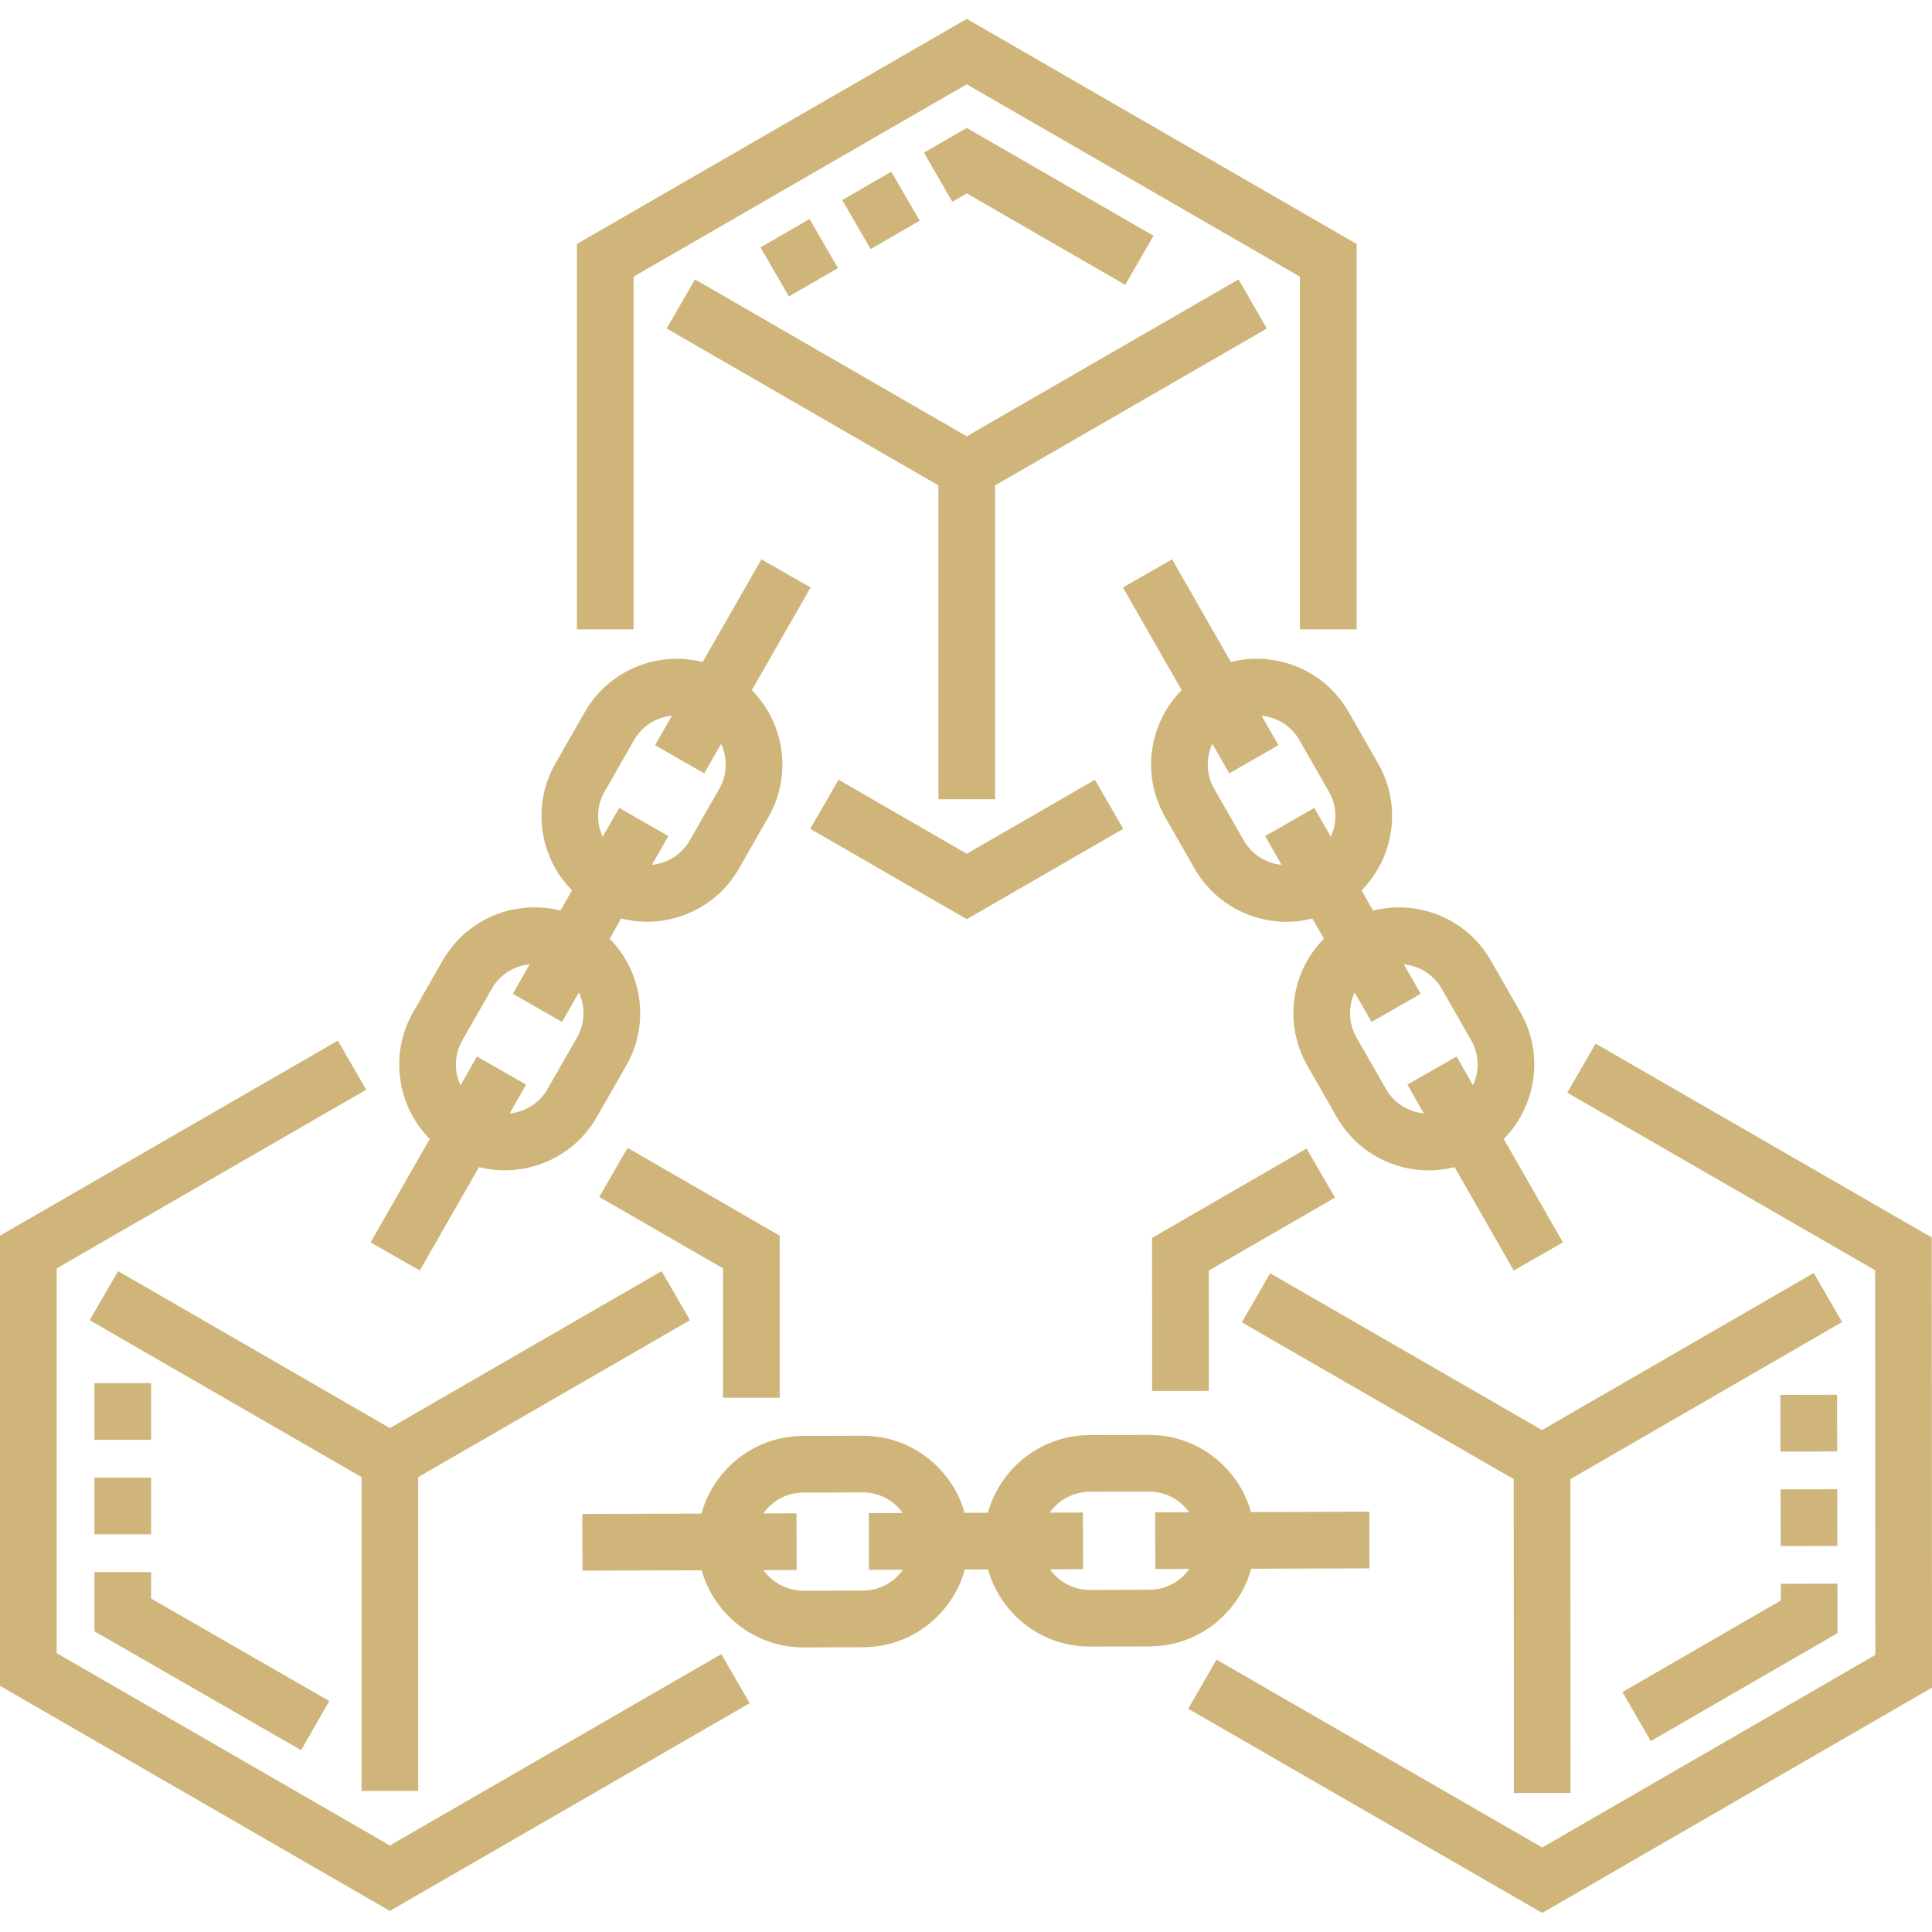
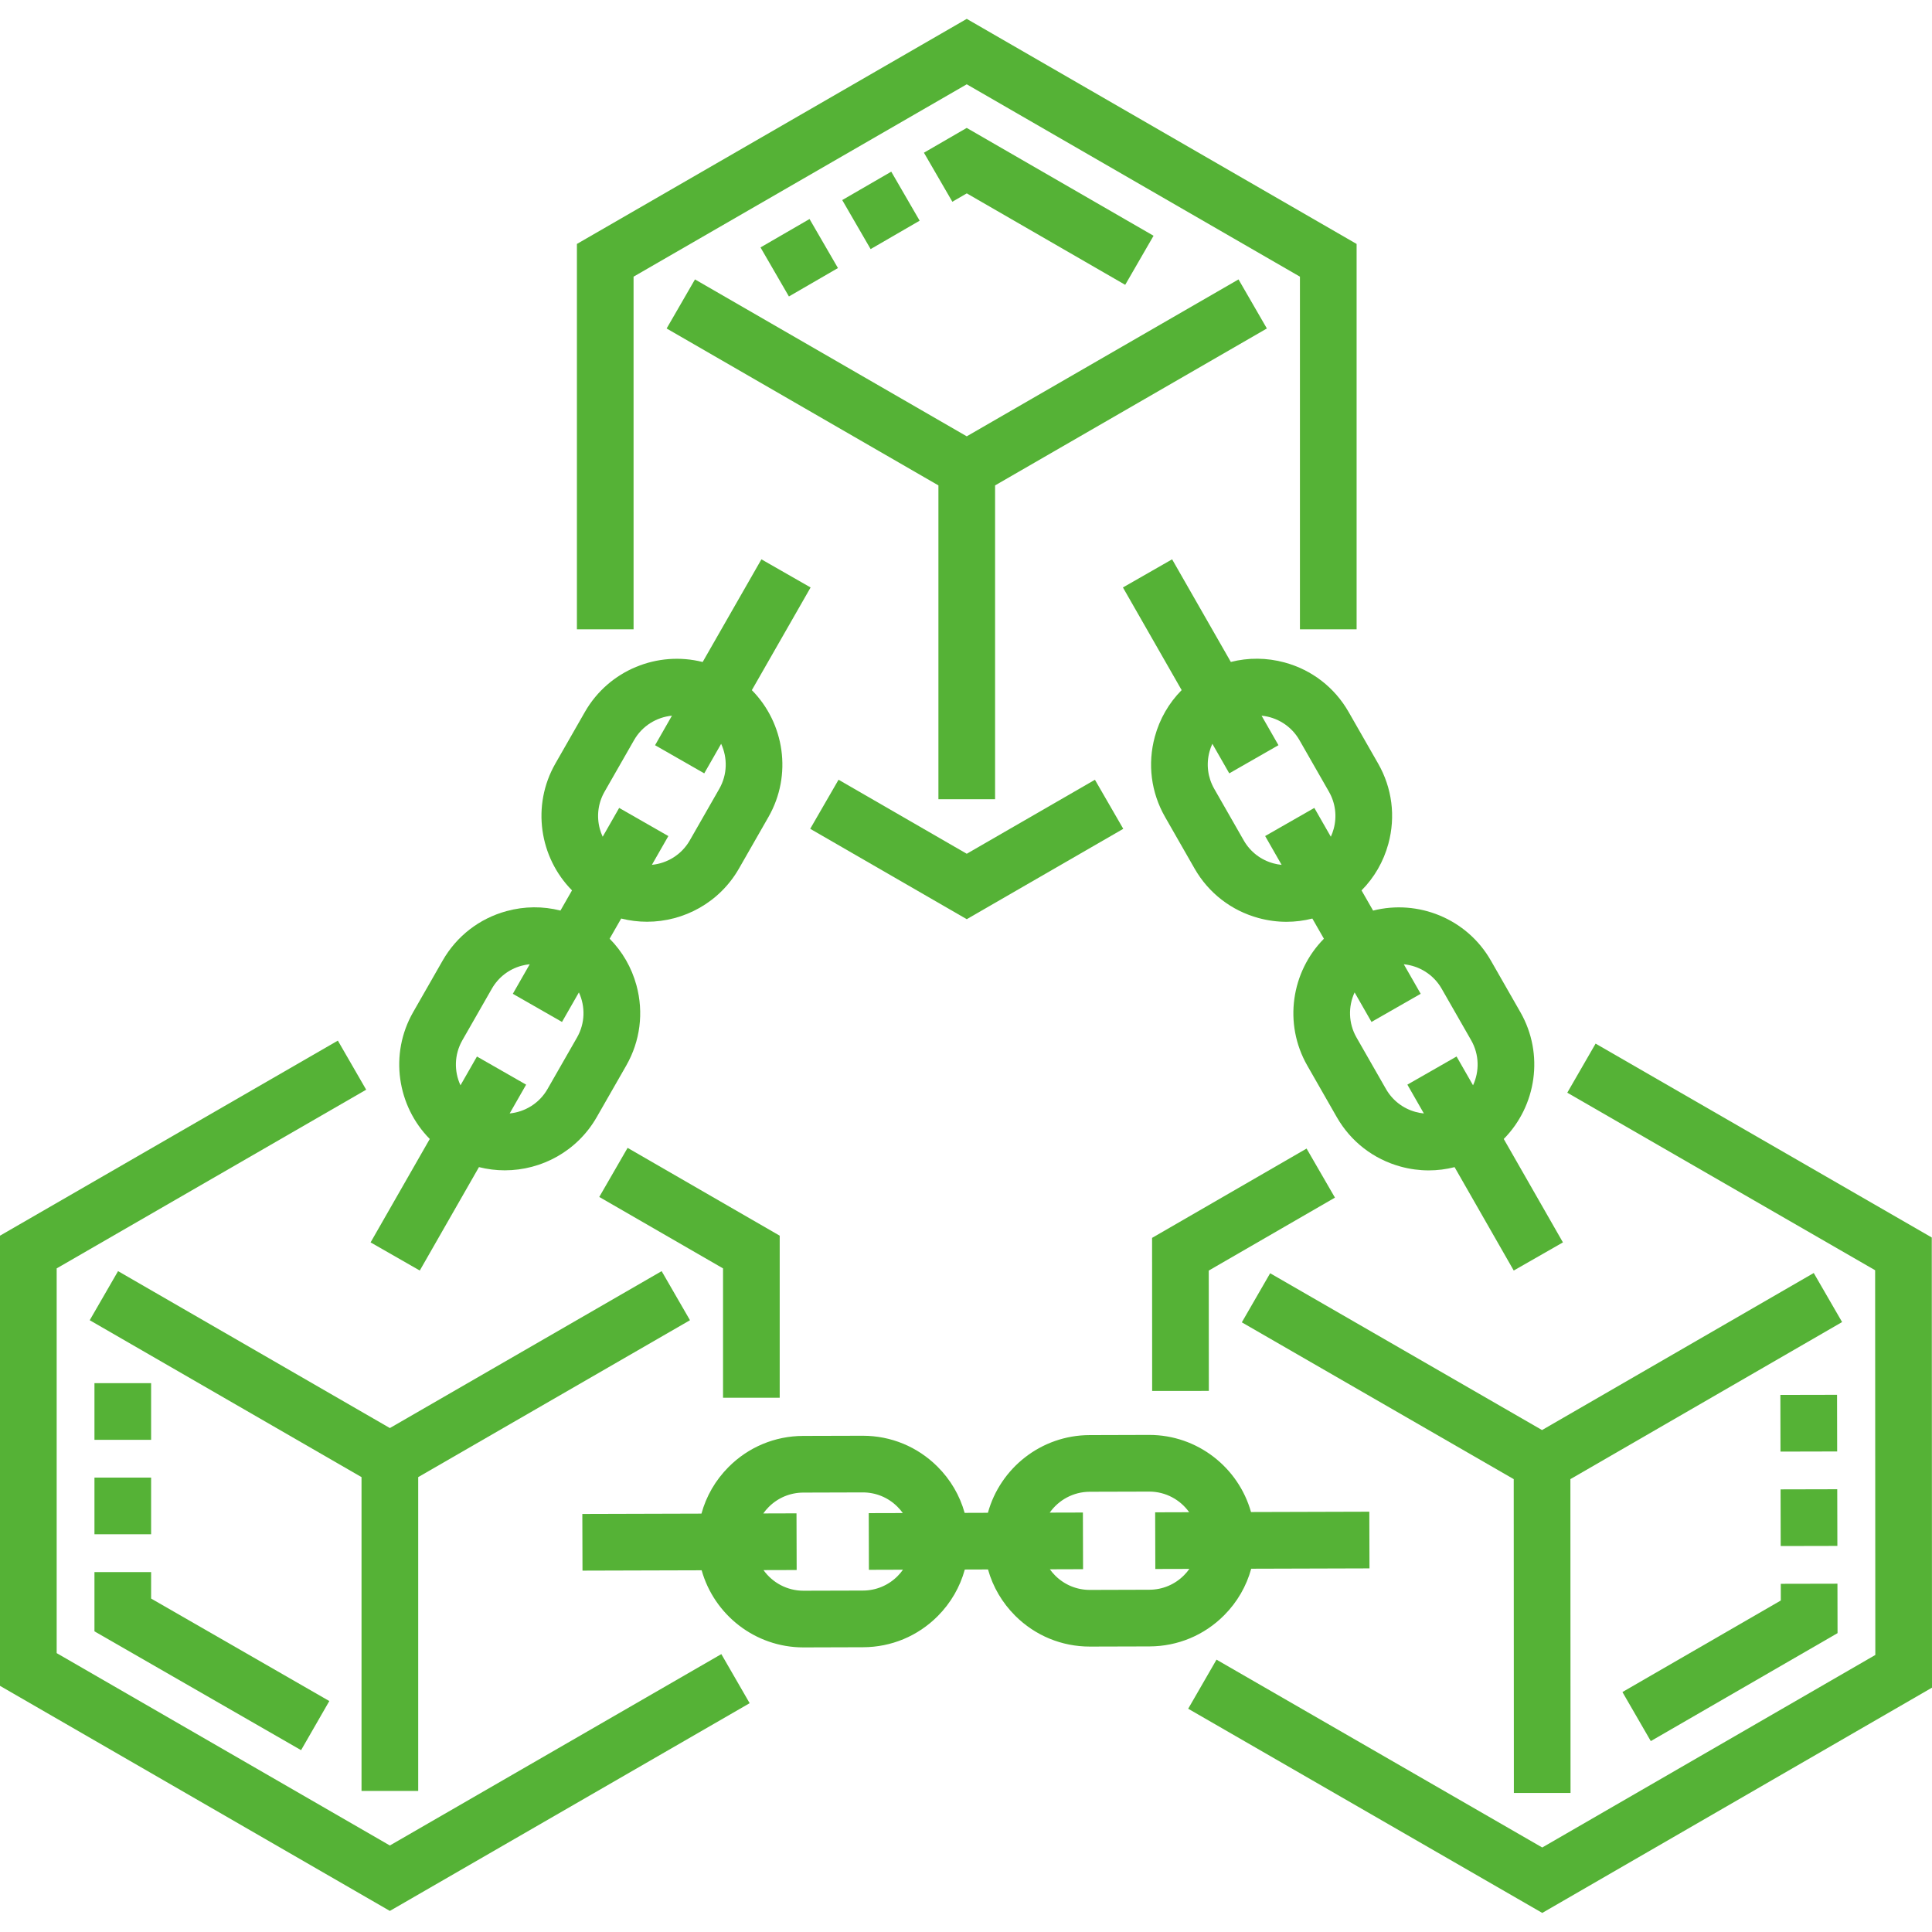
- <svg xmlns="http://www.w3.org/2000/svg" height="512pt" viewBox="0 -5 512 512" width="512pt" fill="#cfb579">
+ <svg xmlns="http://www.w3.org/2000/svg" height="512pt" viewBox="0 -5 512 512" width="512pt" fill="#55b236">
  <path d="m340.438 170.562c-4.738-1.289-9.621-1.32-14.254-.137l-15.562-27.199-13.035 7.457 15.562 27.203c-3.367 3.391-5.82 7.617-7.109 12.355-1.965 7.223-1 14.777 2.719 21.273l7.809 13.652c3.715 6.496 9.742 11.156 16.965 13.125 2.445.664 4.934.996 7.402.996 2.312 0 4.609-.293 6.852-.863l3.062 5.348c-8.625 8.727-10.781 22.469-4.398 33.625l7.809 13.652c3.719 6.496 9.742 11.156 16.965 13.121 2.445.668 4.934.996 7.402.996 2.312 0 4.613-.289 6.852-.863l15.676 27.402 13.039-7.457-15.684-27.41c8.625-8.723 10.781-22.469 4.398-33.621l-7.809-13.652c-6.383-11.156-19.324-16.262-31.215-13.25l-3.062-5.348c3.371-3.395 5.82-7.617 7.109-12.355 1.965-7.223 1-14.781-2.719-21.277l-7.809-13.648c-3.715-6.5-9.742-11.16-16.965-13.125zm41.621 86.461 7.812 13.652c2.172 3.797 2.211 8.242.5 11.938l-4.367-7.629-13.035 7.457 4.371 7.637c-.727-.07-1.453-.203-2.172-.398-3.352-.91-6.148-3.074-7.875-6.09l-7.809-13.648c-2.172-3.801-2.215-8.246-.5-11.941l4.477 7.824 13.039-7.457-4.48-7.828c4.055.398 7.867 2.688 10.039 6.484zm-33.746-47.918-13.035 7.457 4.367 7.637c-.727-.07-1.453-.203-2.172-.398-3.352-.914-6.148-3.074-7.871-6.09l-7.809-13.652c-1.727-3.016-2.176-6.523-1.262-9.875.195-.719.449-1.41.754-2.074l4.484 7.836 13.035-7.461-4.477-7.824c4.055.395 7.867 2.684 10.039 6.48l7.809 13.652c1.727 3.016 2.176 6.52 1.262 9.875-.195.719-.449 1.41-.754 2.074zm0 0" />
  <path d="m111.246 331.707 15.684-27.41c2.258.57 4.559.852 6.844.852 9.73 0 19.199-5.066 24.367-14.102l7.812-13.648c3.715-6.496 4.68-14.055 2.715-21.277-1.289-4.738-3.742-8.961-7.109-12.355l3.062-5.348c2.262.57 4.559.852 6.844.852 9.73 0 19.199-5.066 24.371-14.102l7.809-13.652c6.383-11.152 4.227-24.895-4.398-33.621l15.57-27.211-13.035-7.457-15.57 27.211c-11.891-3.016-24.832 2.094-31.215 13.246l-7.809 13.652c-6.383 11.156-4.227 24.898 4.398 33.621l-3.062 5.352c-4.633-1.184-9.516-1.156-14.254.133-7.223 1.965-13.246 6.625-16.965 13.121l-7.809 13.652c-6.383 11.156-4.227 24.898 4.395 33.625l-15.68 27.406zm47.715-117.039c-.91-3.355-.465-6.859 1.262-9.875l7.809-13.652c2.172-3.797 5.984-6.082 10.043-6.48l-4.477 7.828 13.035 7.457 4.477-7.828c1.715 3.699 1.676 8.145-.5 11.941l-7.809 13.652c-2.176 3.797-5.984 6.086-10.043 6.48l4.363-7.625-13.035-7.461-4.367 7.637c-.309-.664-.562-1.355-.758-2.074zm-36.43 56.008 7.809-13.652c1.727-3.016 4.52-5.18 7.871-6.09.719-.195 1.445-.328 2.172-.398l-4.48 7.832 13.035 7.457 4.477-7.824c1.715 3.695 1.676 8.141-.496 11.941l-7.812 13.648c-2.172 3.801-5.984 6.086-10.039 6.484l4.363-7.629-13.035-7.457-4.363 7.629c-1.715-3.699-1.676-8.145.5-11.941zm0 0" />
  <path d="m331.586 410.727 31.34-.09-.043-15.02-31.352.09c-3.316-11.781-14.16-20.438-26.977-20.438h-.082l-15.727.047c-12.852.035-23.688 8.766-26.941 20.59l-6.164.02c-1.285-4.605-3.746-8.824-7.23-12.285-5.289-5.258-12.301-8.152-19.758-8.152h-.082l-15.727.043c-7.484.023-14.512 2.957-19.789 8.266-3.465 3.484-5.902 7.715-7.16 12.328l-31.57.09.043 15.016 31.578-.09c3.316 11.785 14.164 20.438 26.98 20.438h.078l15.727-.047c7.484-.02 14.516-2.957 19.793-8.262 3.461-3.484 5.898-7.715 7.16-12.328l6.152-.02c1.285 4.605 3.75 8.824 7.23 12.289 5.289 5.258 12.301 8.148 19.758 8.148h.082l15.727-.043c7.484-.023 14.516-2.957 19.793-8.266 3.461-3.48 5.898-7.711 7.16-12.324zm-93.711 1.953c-2.449 2.465-5.711 3.824-9.184 3.836l-15.727.043h-.039c-4.359 0-8.23-2.156-10.59-5.465l8.789-.023-.043-15.02-8.801.027c.422-.598.895-1.164 1.422-1.691 2.449-2.465 5.711-3.824 9.184-3.836l15.727-.047h.039c3.461 0 6.715 1.344 9.168 3.785.531.523 1.008 1.086 1.434 1.684l-9.027.023.043 15.02 9.027-.027c-.422.598-.898 1.164-1.422 1.691zm66.715 3.617-15.727.047h-.039c-3.461 0-6.715-1.344-9.168-3.781-.527-.527-1.008-1.09-1.43-1.684l8.797-.027-.043-15.016-8.789.023c2.348-3.328 6.223-5.512 10.598-5.527l15.727-.043h.039c4.359 0 8.227 2.156 10.59 5.465l-9.016.027.043 15.016 9.023-.023c-.422.598-.895 1.16-1.422 1.691-2.449 2.461-5.711 3.824-9.184 3.832zm0 0" />
  <path d="m263.707 206.805v-83.168l72.027-41.586-7.512-13.004-72.023 41.582-72.023-41.582-7.512 13.004 72.027 41.586v83.168zm0 0" />
  <path d="m480.66 332.359-72.004 41.621-72.055-41.555-7.504 13.008 72.055 41.555.039 83.168 15.016-.004-.035-83.168 72.004-41.625zm0 0" />
  <path d="m110.828 469.621v-83.168l72.023-41.582-7.508-13.004-72.023 41.582-72.035-41.586-7.508 13.008 72.031 41.582v83.168zm0 0" />
  <path d="m167.902 68.32 88.297-50.98 88.297 50.98v93.449h15.02v-102.121l-103.316-59.648-103.312 59.648v102.121h15.016zm0 0" />
  <path d="m256.199 238.594 41.477-23.945-7.508-13.004-33.969 19.609-33.977-19.617-7.508 13.004zm0 0" />
  <path d="m103.316 484.074-88.297-50.98v-101.957l82.023-47.355-7.508-13.008-89.535 51.695v119.297l103.316 59.648 95.352-55.051-7.508-13.008zm0 0" />
  <path d="m206.629 365.418v-42.949l-40.309-23.273-7.508 13.008 32.801 18.934v34.281zm0 0" />
  <path d="m511.941 322.949-89.09-51.379-7.504 13.008 81.582 47.047.051 101.957-88.273 51.023-86.32-49.781-7.504 13.008 93.832 54.113 103.285-59.699zm0 0" />
  <path d="m346.258 299.383-40.945 23.668.02 40.562 15.02-.008-.02-31.891 33.441-19.332zm0 0" />
  <path d="m209.07 73.566-7.527-12.996 12.992-7.527 7.531 12.992zm89.121-3.082-41.984-24.238-3.824 2.219-7.531-12.996 11.34-6.57 49.512 28.582zm-67.465-9.469-7.527-12.996 12.992-7.527 7.527 12.992zm0 0" />
  <path d="m437.477 456.41-7.516-13 41.973-24.262-.008-4.422 15.016-.031.027 13.105zm34.426-51.695-.031-15.016 15.016-.035.035 15.02zm-.055-25.027-.031-15.02 15.02-.031.031 15.016zm0 0" />
  <path d="m79.789 458.812-54.758-31.492v-15.707h15.016v7.023l47.227 27.16zm-54.758-57.211v-15.02h15.016v15.016zm15.016-25.031h-15.016v-15.02h15.016zm0 0" />
</svg>
